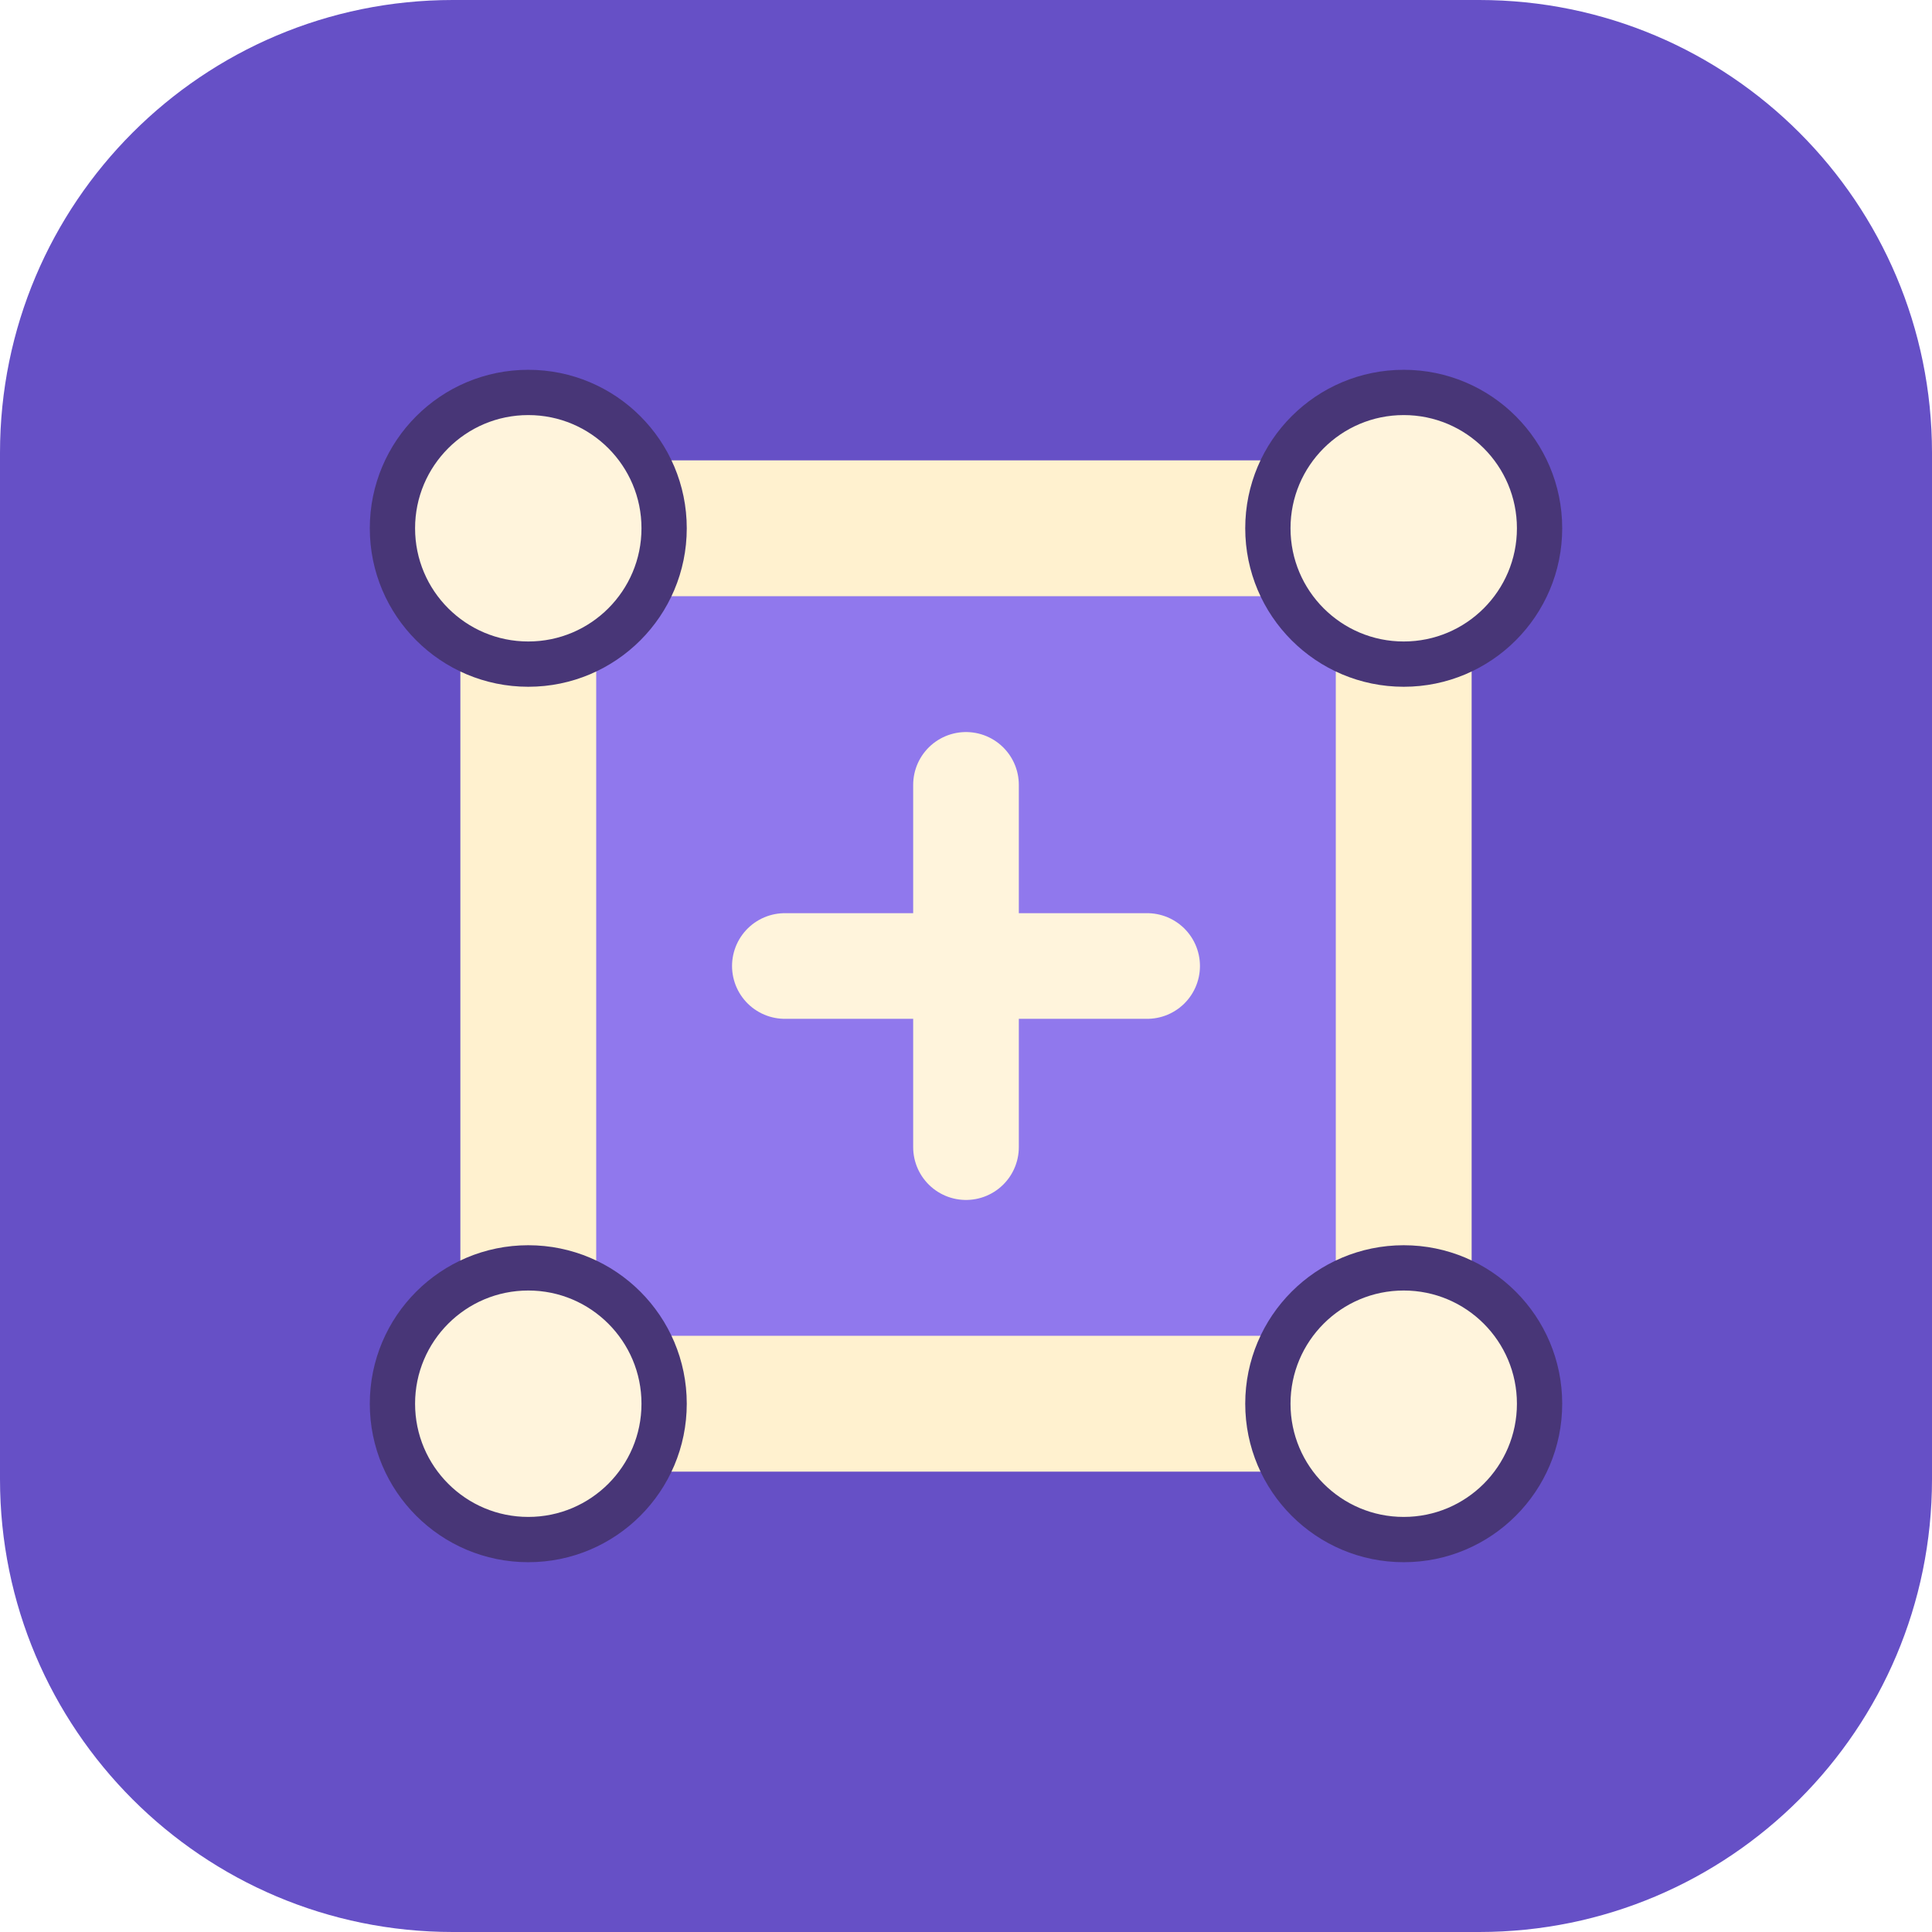
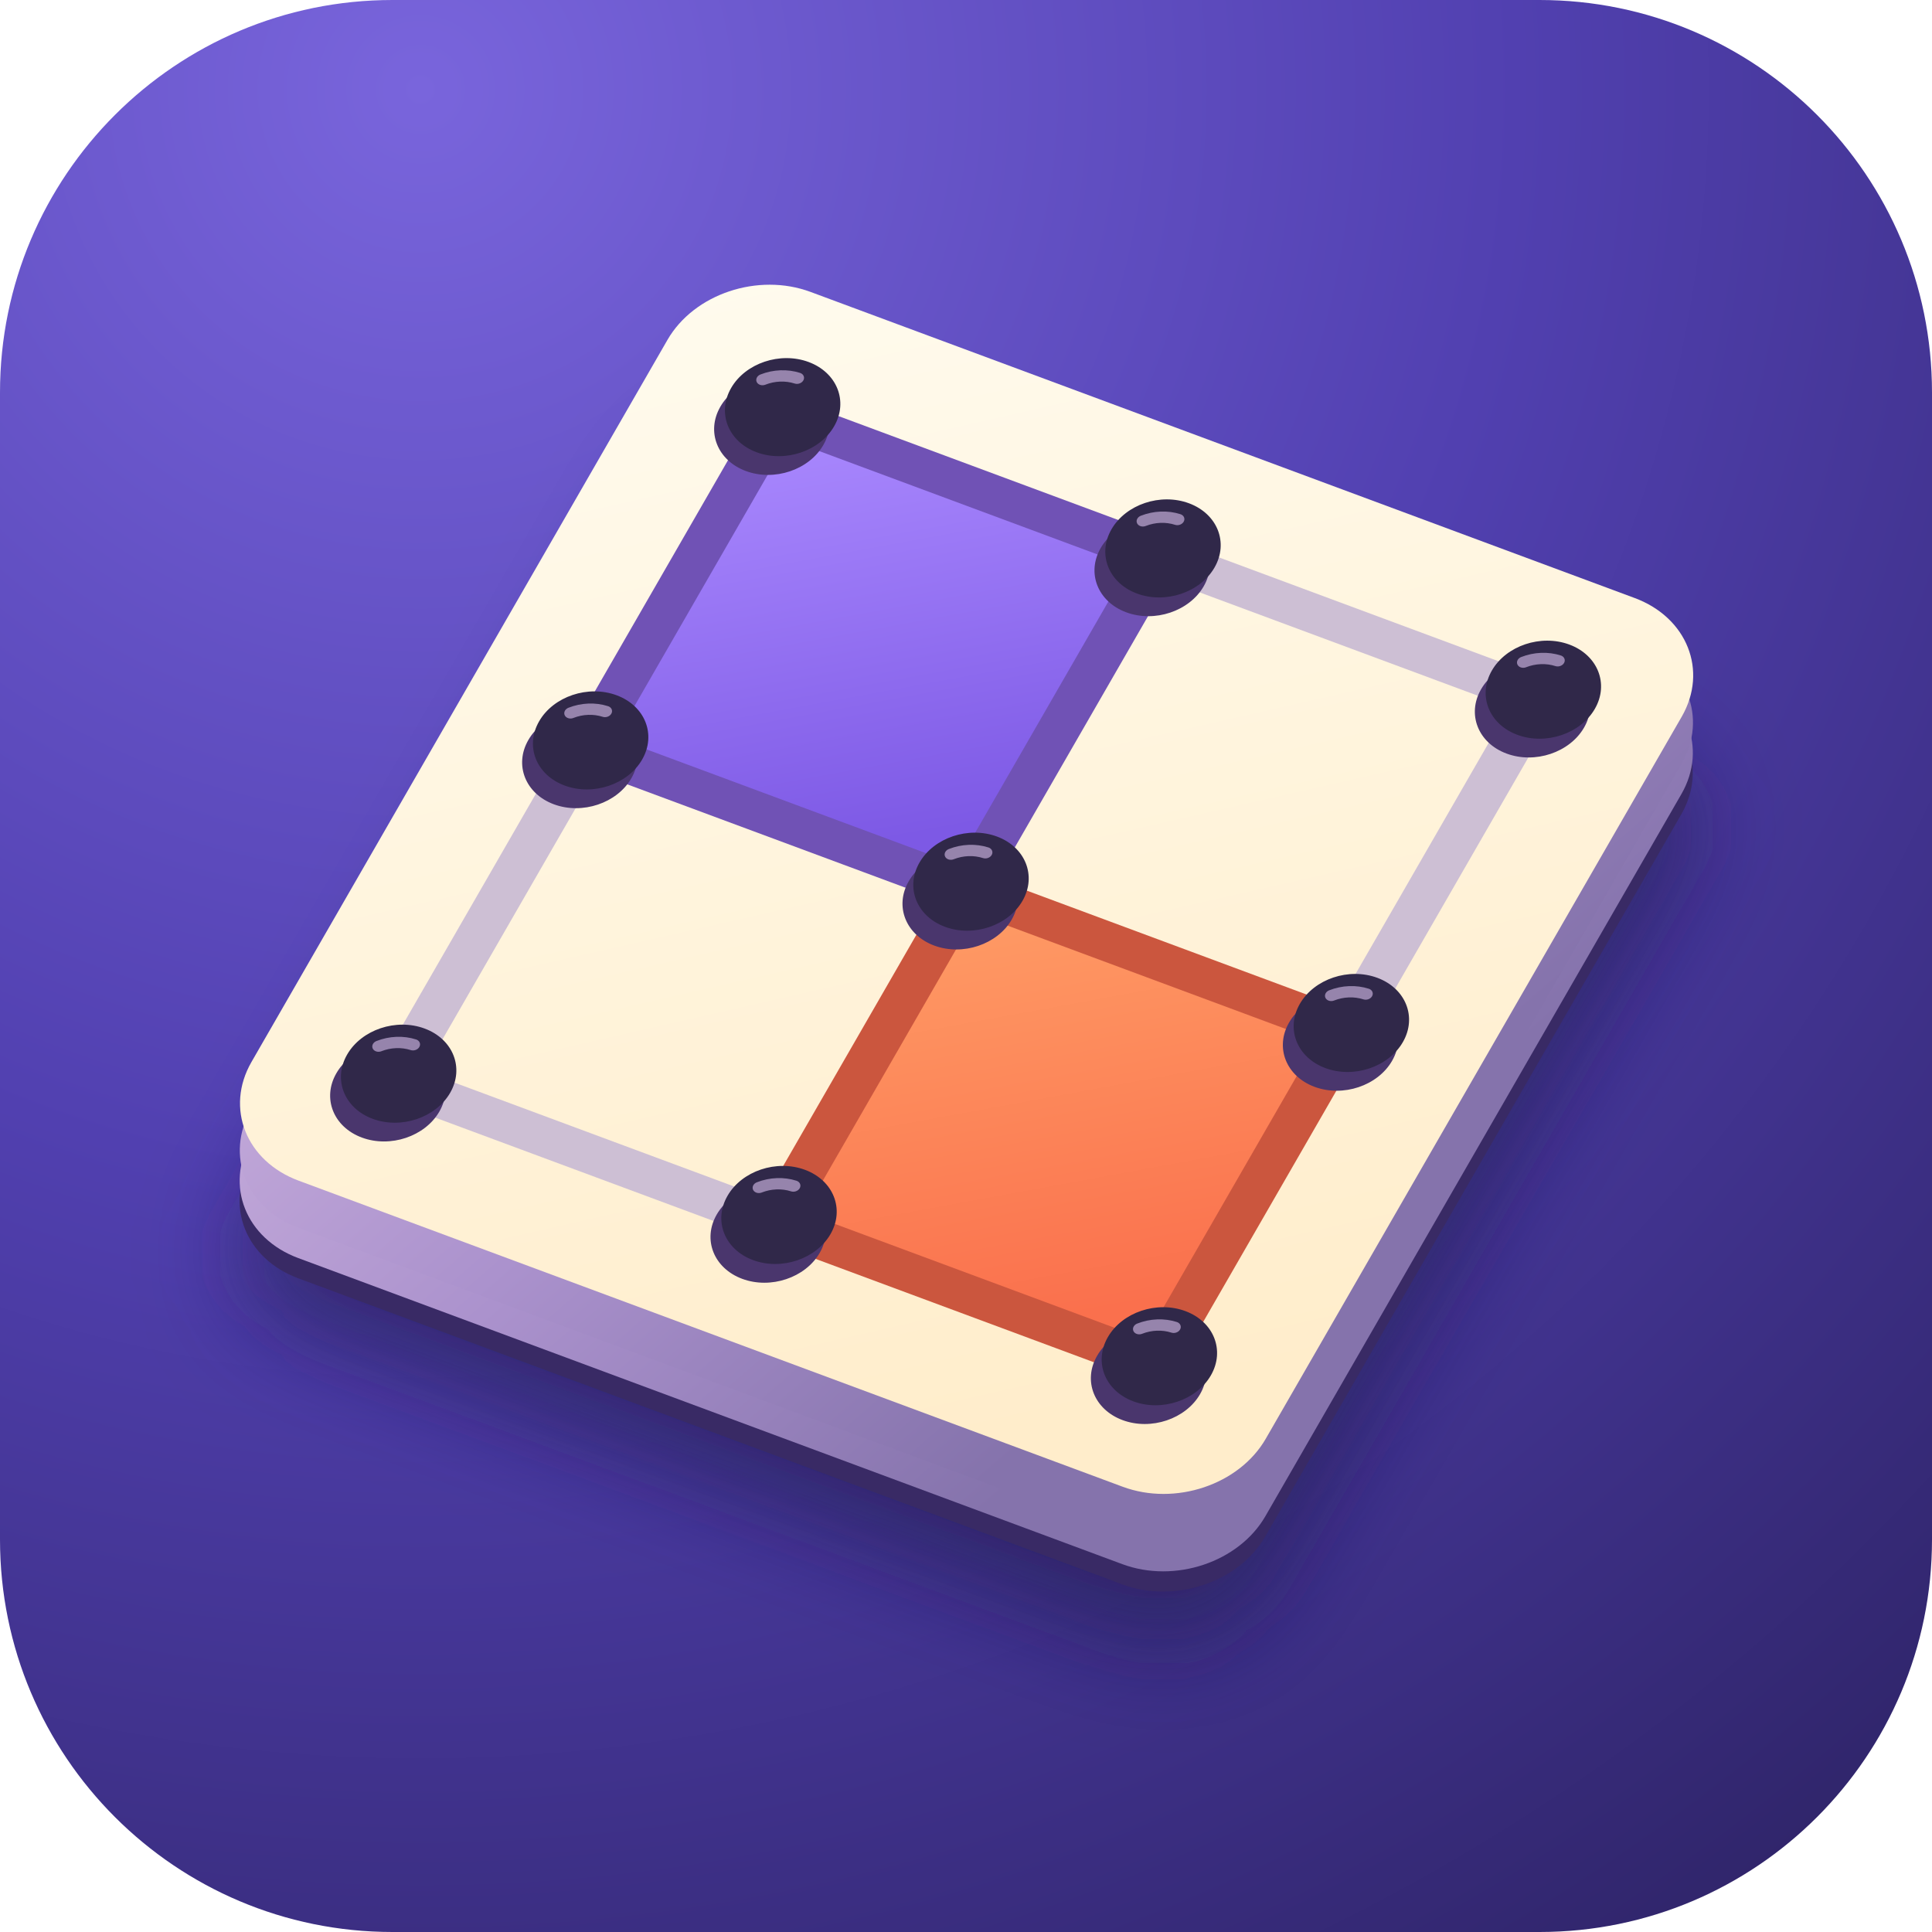
<svg xmlns="http://www.w3.org/2000/svg" viewBox="0 0 128 128">
-   <rect width="128" height="128" rx="30" fill="#6650c6" />
-   <path d="M35 35h58v58H35z" fill="#9078ed" stroke="#fff1cf" stroke-width="9" />
-   <g fill="#fff4dc" stroke="#483677" stroke-width="3">
-     <circle cx="35" cy="35" r="9" />
-     <circle cx="93" cy="35" r="9" />
-     <circle cx="35" cy="93" r="9" />
-     <circle cx="93" cy="93" r="9" />
+   <defs>
+     <radialGradient id="field" cx=".22" cy=".05" r="1.15">
+       <stop stop-color="#7965dc" />
+       <stop offset=".49" stop-color="#5140b0" />
+       <stop offset="1" stop-color="#30256b" />
+     </radialGradient>
+     <linearGradient id="paper" x2=".78" y2="1">
+       <stop stop-color="#fffbee" />
+       <stop offset="1" stop-color="#ffedcb" />
+     </linearGradient>
+     <linearGradient id="violet" x2=".7" y2="1">
+       <stop stop-color="#ab8aff" />
+       <stop offset="1" stop-color="#7d59e5" />
+     </linearGradient>
+     <linearGradient id="coral" x2=".7" y2="1">
+       <stop stop-color="#ff9d66" />
+       <stop offset="1" stop-color="#fa704d" />
+     </linearGradient>
+     <linearGradient id="rim" x2="1" y2=".35">
+       <stop stop-color="#d5bbe3" />
+       <stop offset=".55" stop-color="#ab92cd" />
+       <stop offset="1" stop-color="#8573ac" />
+     </linearGradient>
+     <filter id="shadow" x="-.3" y="-.3" width="1.6" height="1.7">
+       <feGaussianBlur stdDeviation="3.1" />
+     </filter>
+     <rect id="tile" width="64" height="64" rx="6" />
+     <g id="peg">
+       <circle cy=".8" r="3.25" fill="#4a366d" />
+       <circle cy="-.55" r="3.25" fill="#302849" />
+       <path d="M-1.85-1.75a2.5 2.5 0 0 1 1.75-.84" fill="none" stroke="#9684ac" stroke-width=".75" stroke-linecap="round" />
+     </g>
+   </defs>
+   <rect id="background" width="128" height="128" rx="26" fill="url(#field)" />
+   <g id="board">
+     <g transform="translate(0 9)" opacity=".55" filter="url(#shadow)">
+       <use href="#tile" transform="matrix(1.05 .39 -.53 .92 47.4 18)" fill="#1d144b" />
+     </g>
+     <g transform="matrix(1.05 .39 -.53 .92 47.4 17)">
+       <use href="#tile" x="2.9" y="5.8" fill="#392a65" />
+       <use href="#tile" x="2.3" y="4.6" fill="url(#rim)" />
+       <use href="#tile" x="1.4" y="2.8" fill="url(#rim)" />
+       <use href="#tile" fill="url(#paper)" />
+       <rect x="8" y="8" width="24" height="24" fill="url(#violet)" />
+       <rect x="32" y="32" width="24" height="24" fill="url(#coral)" />
+       <g fill="none" stroke-width="2.5" stroke-linejoin="round">
+         <path d="M32 8h24v24M8 32v24h24" stroke="#cdbfd4" />
+         <path d="M8 8h24v24H8z" stroke="#7052b5" />
+         <path d="M32 32h24v24H32z" stroke="#cb563e" />
+       </g>
+       <use href="#peg" x="8" y="8" />
+       <use href="#peg" x="32" y="8" />
+       <use href="#peg" x="56" y="8" />
+       <use href="#peg" x="8" y="32" />
+       <use href="#peg" x="32" y="32" />
+       <use href="#peg" x="56" y="32" />
+       <use href="#peg" x="8" y="56" />
+       <use href="#peg" x="32" y="56" />
+       <use href="#peg" x="56" y="56" />
+     </g>
  </g>
-   <path d="M52 64h24m-12-12v24" stroke="#fff4dc" stroke-width="7" stroke-linecap="round" />
</svg>
